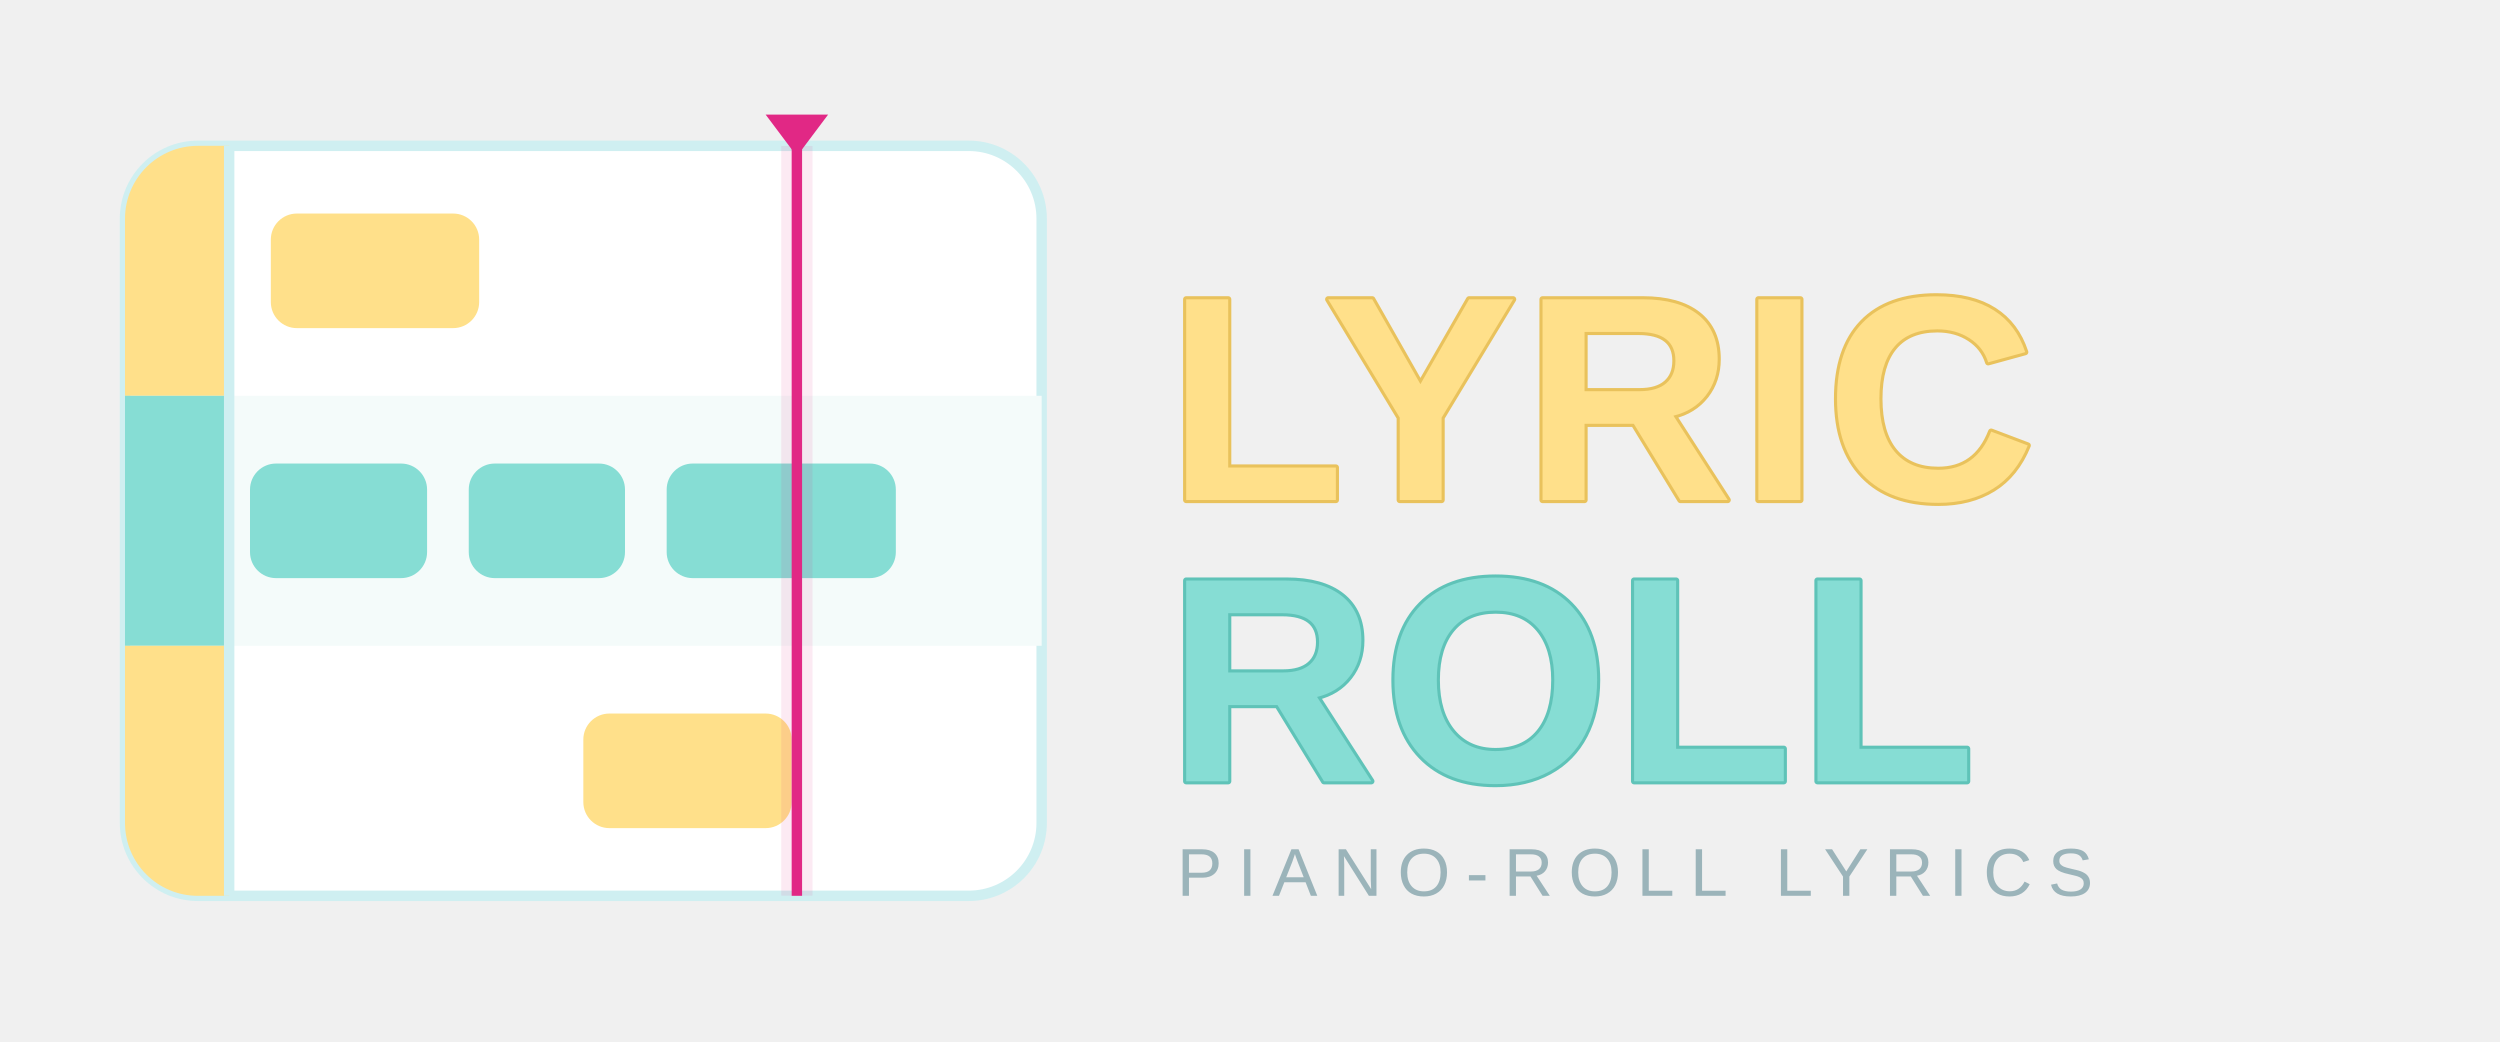
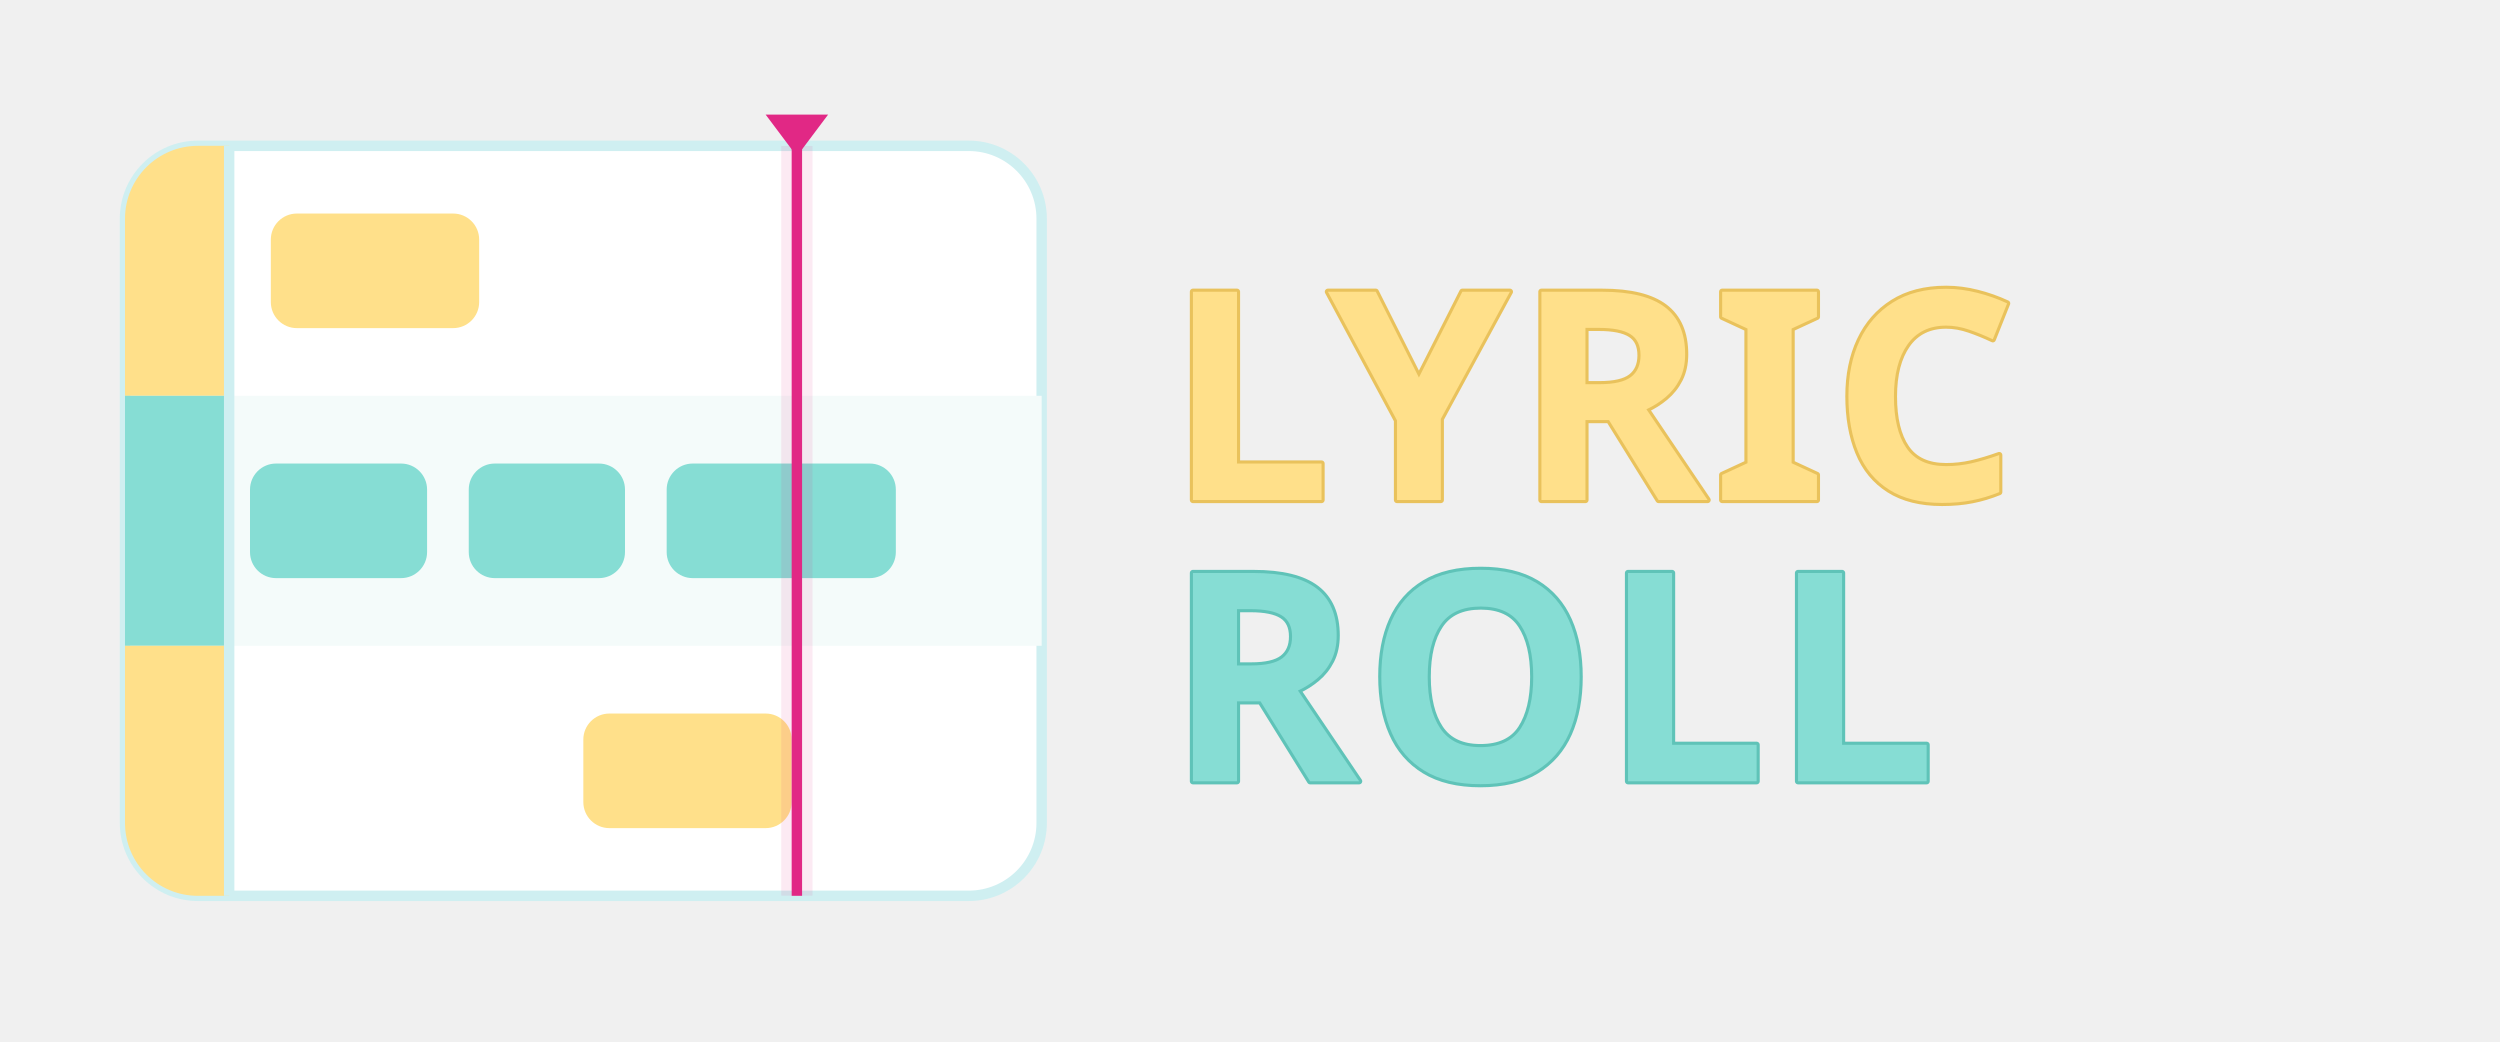
<svg xmlns="http://www.w3.org/2000/svg" viewBox="0 0 480 200" width="480" height="200" role="img" aria-label="LYRIC ROLL">
  <defs>
    <clipPath id="rollClip">
      <rect x="24" y="28" width="176" height="144" rx="14" />
    </clipPath>
  </defs>
  <rect x="24" y="28" width="176" height="144" rx="14" fill="#ffffff" stroke="#cfeff1" stroke-width="2" />
  <g clip-path="url(#rollClip)">
    <rect x="44" y="76" width="156" height="48" fill="#f4fbfa" />
    <rect x="24" y="28" width="20" height="48" fill="#FFE08A" />
    <rect x="24" y="76" width="20" height="48" fill="#86DDD4" />
    <rect x="24" y="124" width="20" height="48" fill="#FFE08A" />
    <line x1="44" y1="28" x2="44" y2="172" stroke="#cfeff1" stroke-width="2" />
    <rect x="52" y="41" width="40" height="22" rx="5" fill="#FFE08A" />
    <rect x="48" y="89" width="34" height="22" rx="5" fill="#86DDD4" />
    <rect x="90" y="89" width="30" height="22" rx="5" fill="#86DDD4" />
    <rect x="128" y="89" width="44" height="22" rx="5" fill="#86DDD4" />
    <rect x="112" y="137" width="40" height="22" rx="5" fill="#FFE08A" />
    <rect x="150" y="28" width="6" height="144" fill="#e12885" opacity="0.10" />
    <line x1="153" y1="28" x2="153" y2="172" stroke="#e12885" stroke-width="2" />
  </g>
  <path d="M147 22 L159 22 L153 30 Z" fill="#e12885" />
-   <g font-family="'Helvetica Neue',Arial,sans-serif" font-weight="700" letter-spacing="1" paint-order="stroke" stroke-linejoin="round">
+   <g font-family="'M PLUS Rounded 1c','Hiragino Maru Gothic ProN','Segoe UI','Yu Gothic','Meiryo',system-ui,sans-serif" font-weight="700" letter-spacing="1" paint-order="stroke" stroke-linejoin="round">
    <text x="224" y="96" font-size="56" fill="#FFE08A" stroke="#E9C25C" stroke-width="1.2">LYRIC</text>
    <text x="224" y="150" font-size="56" fill="#86DDD4" stroke="#5FC3B8" stroke-width="1.2">ROLL</text>
  </g>
-   <text x="226" y="172" font-family="'Helvetica Neue',Arial,sans-serif" font-size="13" letter-spacing="3" fill="#9bb4ba">PIANO-ROLL LYRICS</text>
</svg>
